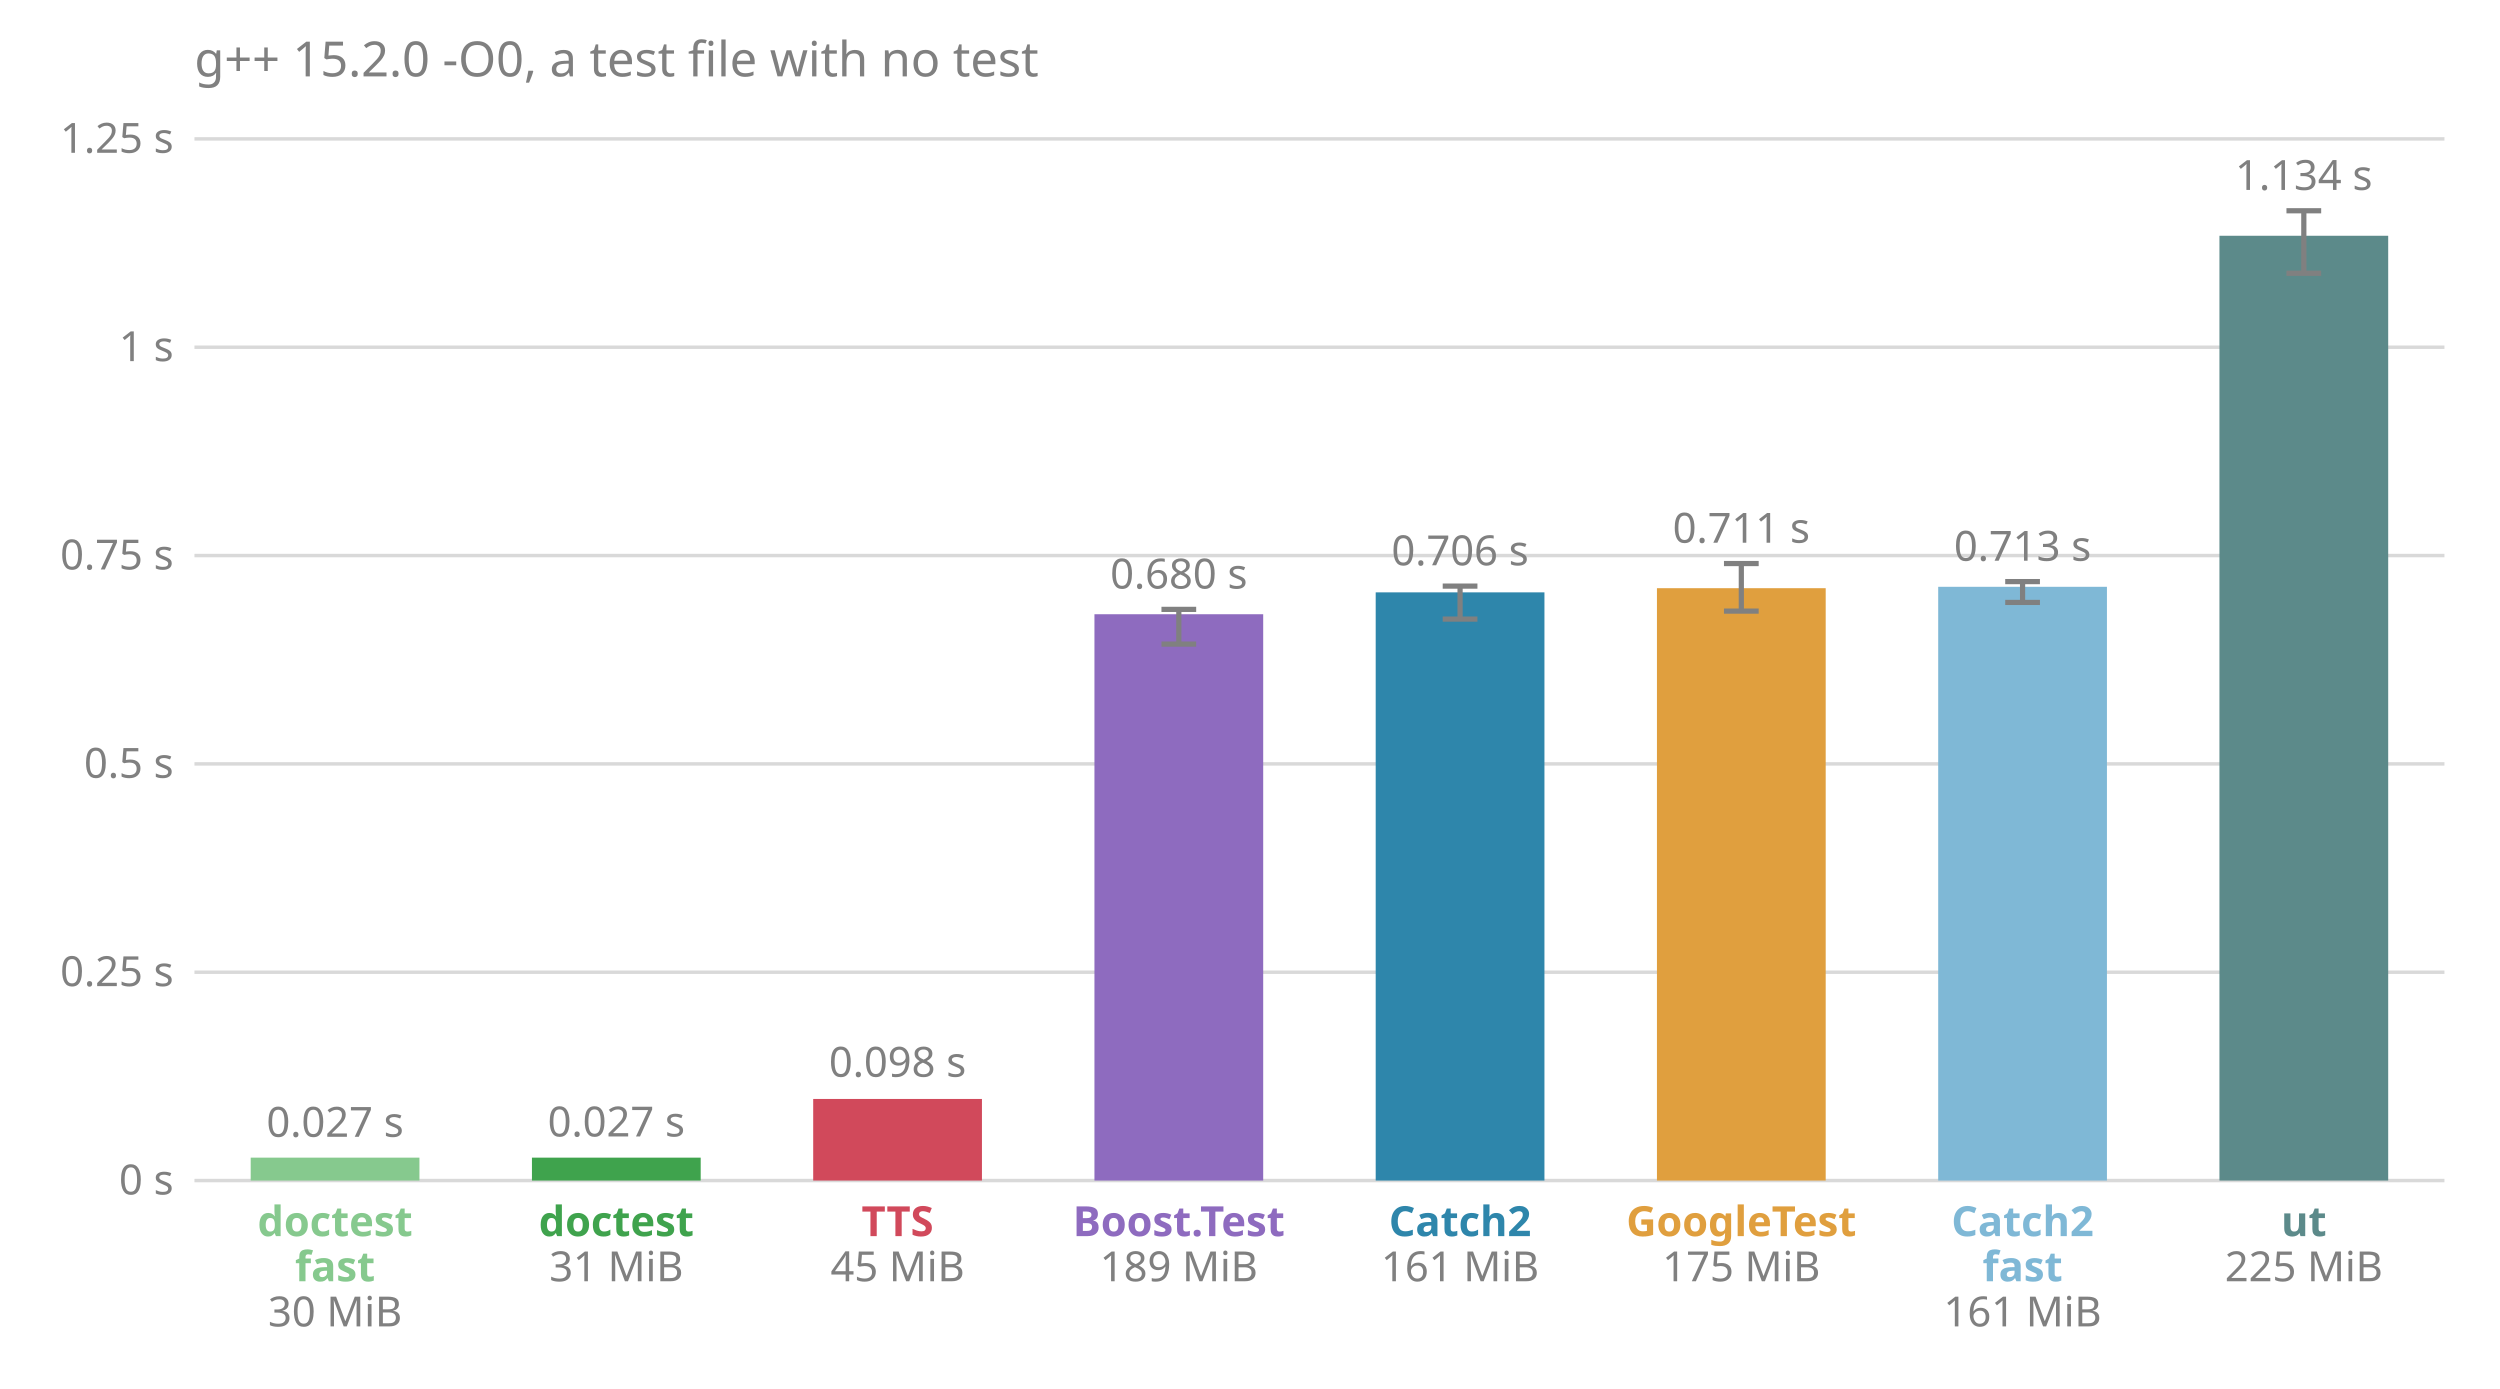
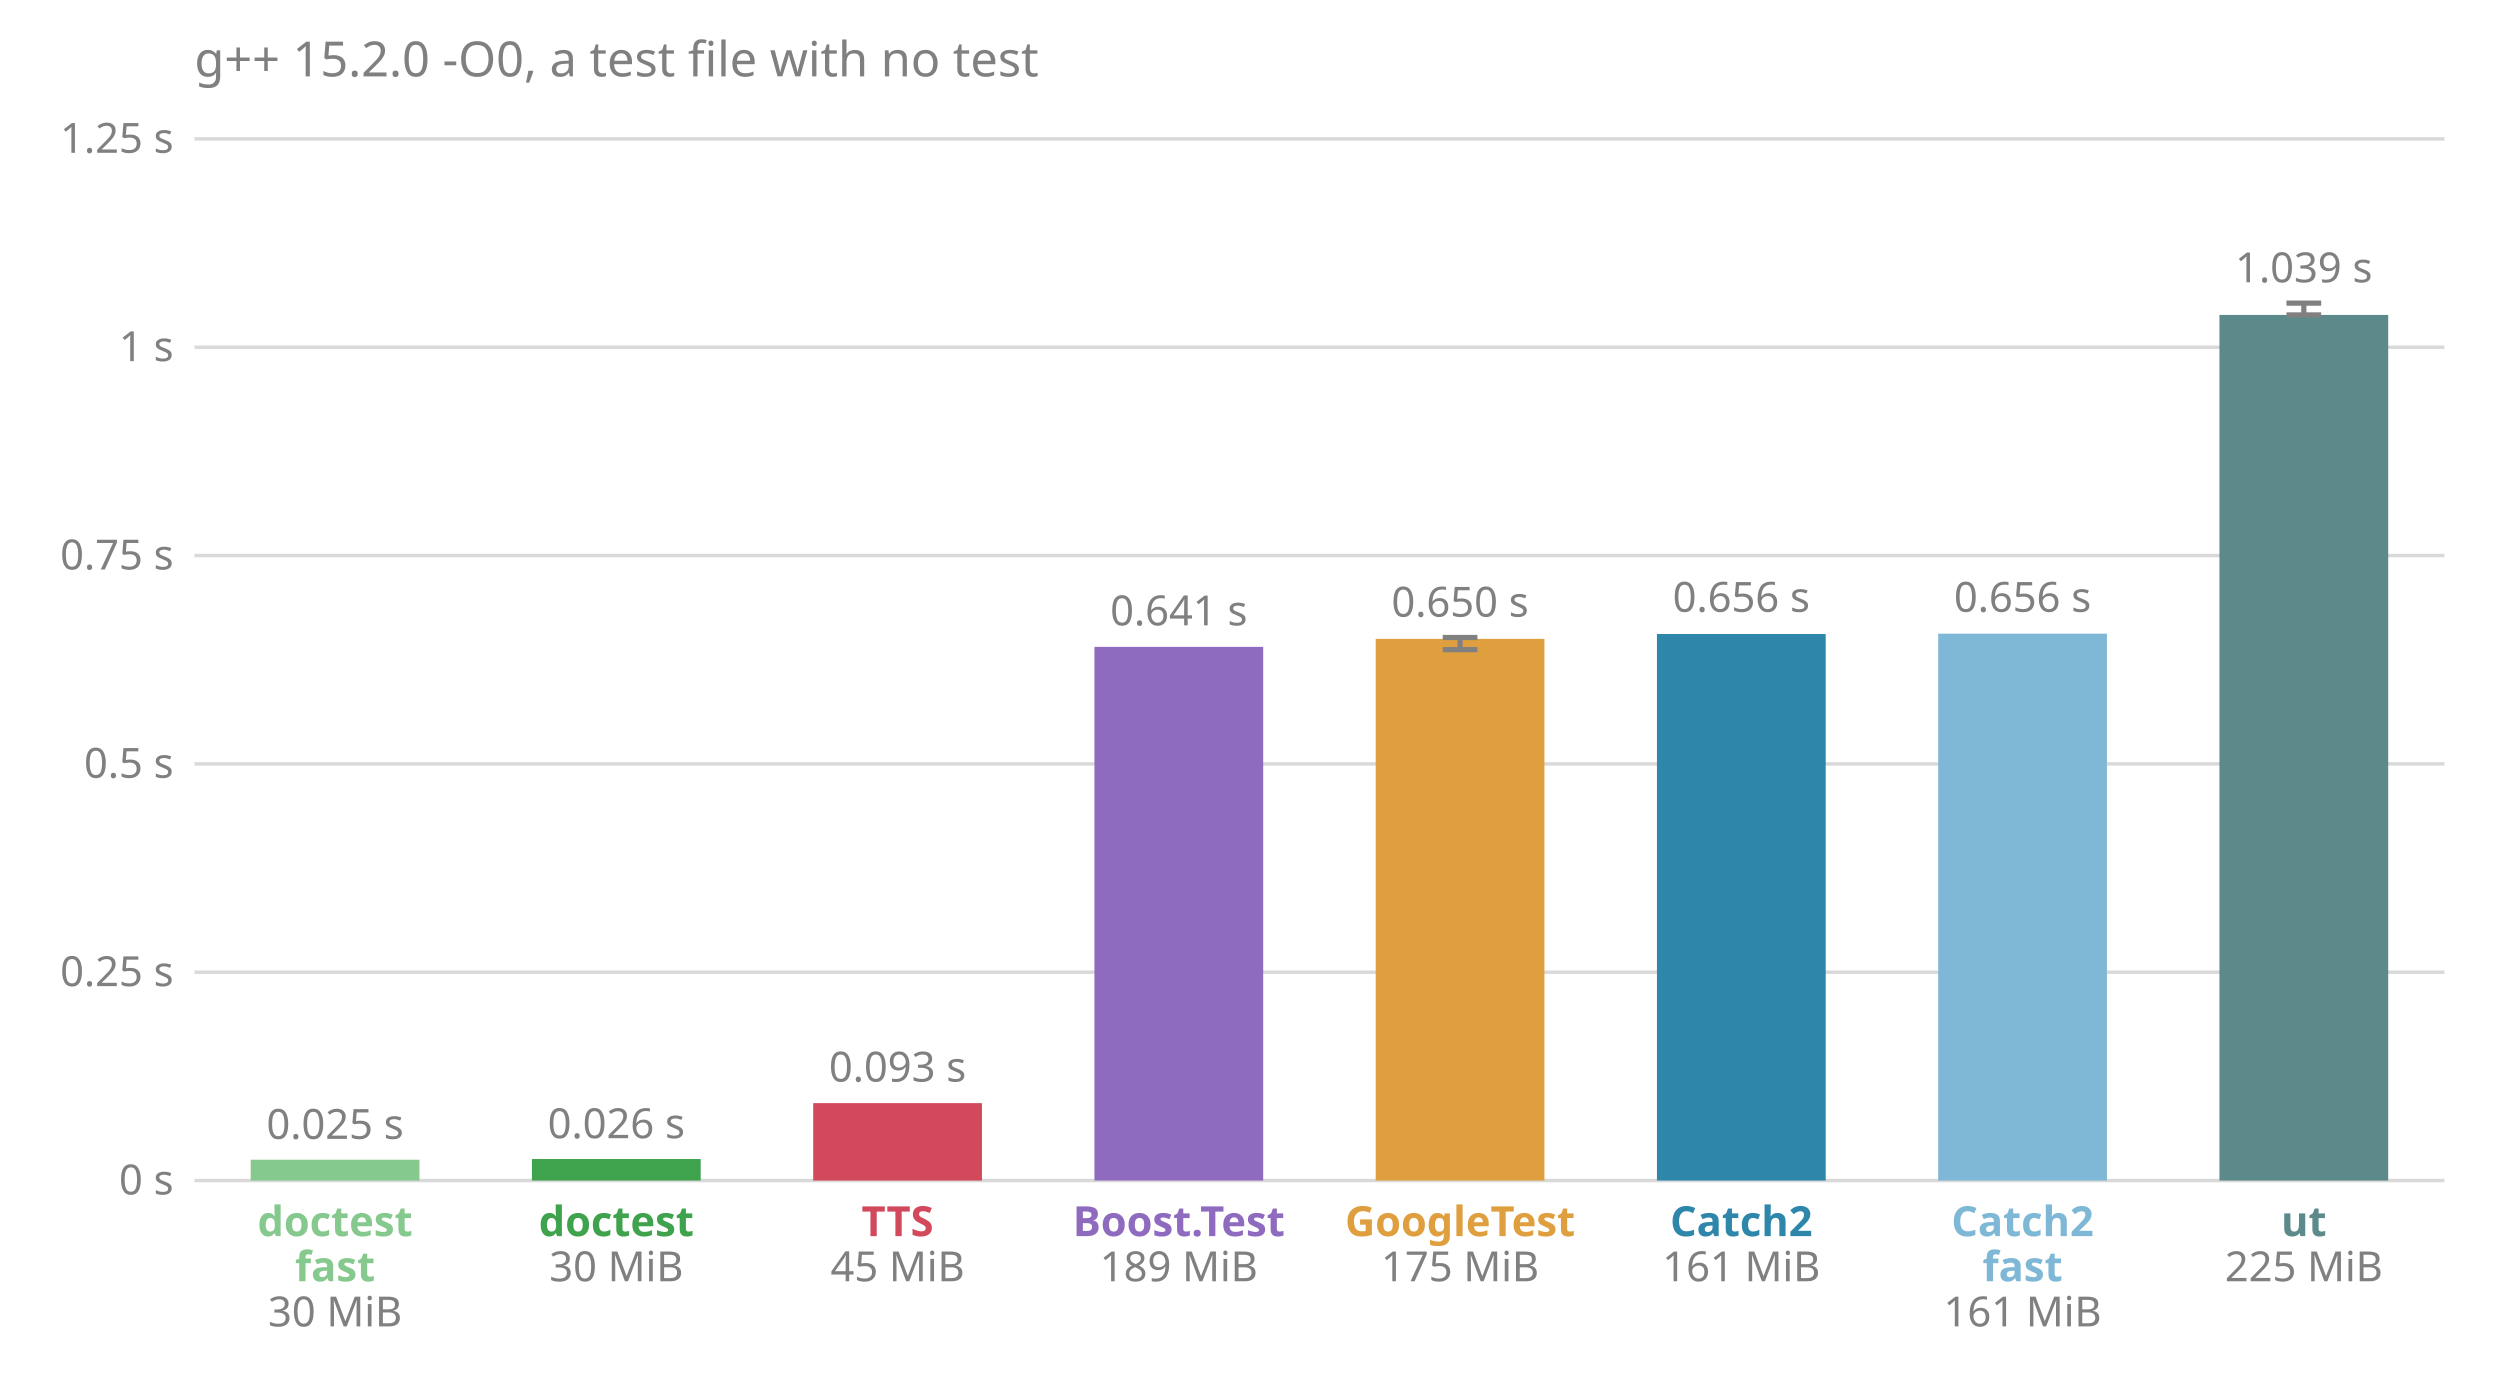
<svg xmlns="http://www.w3.org/2000/svg" viewBox="0 0 720 400" font-family="sans-serif" font-size="12">
  <text x="56.0" y="22.0" fill="#808080" font-size="14">g++ 15.2.0 -O0, a test file with no test</text>
  <line x1="56.0" x2="704.0" y1="340.0" y2="340.0" stroke="#808080" stroke-opacity="0.3" />
  <text x="50.0" y="344.0" fill="#808080" text-anchor="end">0 s</text>
  <line x1="56.0" x2="704.0" y1="280.0" y2="280.0" stroke="#808080" stroke-opacity="0.3" />
  <text x="50.0" y="284.0" fill="#808080" text-anchor="end">0.25 s</text>
  <line x1="56.0" x2="704.0" y1="220.0" y2="220.0" stroke="#808080" stroke-opacity="0.3" />
  <text x="50.0" y="224.0" fill="#808080" text-anchor="end">0.5 s</text>
  <line x1="56.0" x2="704.0" y1="160.0" y2="160.0" stroke="#808080" stroke-opacity="0.3" />
  <text x="50.0" y="164.0" fill="#808080" text-anchor="end">0.75 s</text>
  <line x1="56.0" x2="704.0" y1="100.0" y2="100.0" stroke="#808080" stroke-opacity="0.3" />
  <text x="50.0" y="104.0" fill="#808080" text-anchor="end">1 s</text>
  <line x1="56.0" x2="704.0" y1="40.0" y2="40.0" stroke="#808080" stroke-opacity="0.3" />
  <text x="50.0" y="44.0" fill="#808080" text-anchor="end">1.25 s</text>
-   <rect x="72.2" y="333.4" width="48.6" height="6.6" fill="#86c98e" />
-   <text x="96.5" y="327.4" fill="#808080" text-anchor="middle">0.027 s</text>
+   <rect x="72.2" y="334.0" width="48.6" height="6.0" fill="#86c98e" />
+   <text x="96.5" y="328.0" fill="#808080" text-anchor="middle">0.025 s</text>
  <text x="96.5" y="356.0" fill="#86c98e" font-weight="bold" text-anchor="middle">doctest</text>
  <text x="96.5" y="369.0" fill="#86c98e" font-weight="bold" text-anchor="middle">fast</text>
  <text x="96.5" y="382.0" fill="#808080" text-anchor="middle">30 MiB</text>
-   <rect x="153.2" y="333.4" width="48.6" height="6.6" fill="#3fa34d" />
-   <text x="177.5" y="327.3" fill="#808080" text-anchor="middle">0.027 s</text>
+   <rect x="153.2" y="333.8" width="48.6" height="6.2" fill="#3fa34d" />
+   <text x="177.5" y="327.8" fill="#808080" text-anchor="middle">0.026 s</text>
  <text x="177.5" y="356.0" fill="#3fa34d" font-weight="bold" text-anchor="middle">doctest</text>
-   <text x="177.5" y="369.0" fill="#808080" text-anchor="middle">31 MiB</text>
-   <rect x="234.2" y="316.5" width="48.6" height="23.5" fill="#d1495b" />
-   <text x="258.5" y="310.1" fill="#808080" text-anchor="middle">0.098 s</text>
+   <text x="177.5" y="369.0" fill="#808080" text-anchor="middle">30 MiB</text>
+   <rect x="234.2" y="317.7" width="48.6" height="22.3" fill="#d1495b" />
+   <text x="258.5" y="311.5" fill="#808080" text-anchor="middle">0.093 s</text>
  <text x="258.5" y="356.0" fill="#d1495b" font-weight="bold" text-anchor="middle">TTS</text>
  <text x="258.5" y="369.0" fill="#808080" text-anchor="middle">45 MiB</text>
-   <rect x="315.2" y="176.9" width="48.6" height="163.1" fill="#8e6bbf" />
-   <line x1="339.5" x2="339.5" y1="185.5" y2="175.5" stroke="#808080" stroke-width="1.5" />
-   <line x1="334.5" x2="344.5" y1="185.5" y2="185.5" stroke="#808080" stroke-width="1.5" />
-   <line x1="334.5" x2="344.5" y1="175.5" y2="175.5" stroke="#808080" stroke-width="1.5" />
-   <text x="339.5" y="169.5" fill="#808080" text-anchor="middle">0.680 s</text>
+   <rect x="315.2" y="186.3" width="48.6" height="153.7" fill="#8e6bbf" />
+   <text x="339.5" y="180.1" fill="#808080" text-anchor="middle">0.641 s</text>
  <text x="339.5" y="356.0" fill="#8e6bbf" font-weight="bold" text-anchor="middle">Boost.Test</text>
  <text x="339.5" y="369.0" fill="#808080" text-anchor="middle">189 MiB</text>
-   <rect x="396.2" y="170.6" width="48.6" height="169.4" fill="#2e86ab" />
-   <line x1="420.5" x2="420.5" y1="178.3" y2="168.8" stroke="#808080" stroke-width="1.5" />
-   <line x1="415.5" x2="425.5" y1="178.3" y2="178.3" stroke="#808080" stroke-width="1.5" />
-   <line x1="415.5" x2="425.5" y1="168.8" y2="168.8" stroke="#808080" stroke-width="1.5" />
-   <text x="420.5" y="162.8" fill="#808080" text-anchor="middle">0.706 s</text>
-   <text x="420.5" y="356.0" fill="#2e86ab" font-weight="bold" text-anchor="middle">Catch2</text>
-   <text x="420.5" y="369.0" fill="#808080" text-anchor="middle">161 MiB</text>
-   <rect x="477.2" y="169.4" width="48.6" height="170.6" fill="#e09f3e" />
-   <line x1="501.5" x2="501.5" y1="176.0" y2="162.3" stroke="#808080" stroke-width="1.5" />
-   <line x1="496.5" x2="506.5" y1="176.0" y2="176.0" stroke="#808080" stroke-width="1.5" />
-   <line x1="496.5" x2="506.5" y1="162.3" y2="162.3" stroke="#808080" stroke-width="1.5" />
-   <text x="501.5" y="156.3" fill="#808080" text-anchor="middle">0.711 s</text>
-   <text x="501.5" y="356.0" fill="#e09f3e" font-weight="bold" text-anchor="middle">GoogleTest</text>
-   <text x="501.5" y="369.0" fill="#808080" text-anchor="middle">175 MiB</text>
-   <rect x="558.2" y="169.0" width="48.6" height="171.0" fill="#7fb8d6" />
-   <line x1="582.5" x2="582.5" y1="173.5" y2="167.5" stroke="#808080" stroke-width="1.5" />
-   <line x1="577.5" x2="587.5" y1="173.5" y2="173.5" stroke="#808080" stroke-width="1.5" />
-   <line x1="577.5" x2="587.5" y1="167.5" y2="167.5" stroke="#808080" stroke-width="1.5" />
-   <text x="582.5" y="161.5" fill="#808080" text-anchor="middle">0.713 s</text>
+   <rect x="396.2" y="184.0" width="48.6" height="156.0" fill="#e09f3e" />
+   <line x1="420.5" x2="420.5" y1="187.1" y2="183.6" stroke="#808080" stroke-width="1.5" />
+   <line x1="415.5" x2="425.5" y1="187.1" y2="187.1" stroke="#808080" stroke-width="1.5" />
+   <line x1="415.5" x2="425.5" y1="183.6" y2="183.6" stroke="#808080" stroke-width="1.5" />
+   <text x="420.5" y="177.6" fill="#808080" text-anchor="middle">0.650 s</text>
+   <text x="420.5" y="356.0" fill="#e09f3e" font-weight="bold" text-anchor="middle">GoogleTest</text>
+   <text x="420.5" y="369.0" fill="#808080" text-anchor="middle">175 MiB</text>
+   <rect x="477.2" y="182.6" width="48.6" height="157.4" fill="#2e86ab" />
+   <text x="501.5" y="176.2" fill="#808080" text-anchor="middle">0.656 s</text>
+   <text x="501.5" y="356.0" fill="#2e86ab" font-weight="bold" text-anchor="middle">Catch2</text>
+   <text x="501.5" y="369.0" fill="#808080" text-anchor="middle">161 MiB</text>
+   <rect x="558.2" y="182.5" width="48.6" height="157.5" fill="#7fb8d6" />
+   <text x="582.5" y="176.2" fill="#808080" text-anchor="middle">0.656 s</text>
  <text x="582.5" y="356.0" fill="#7fb8d6" font-weight="bold" text-anchor="middle">Catch2</text>
  <text x="582.5" y="369.0" fill="#7fb8d6" font-weight="bold" text-anchor="middle">fast</text>
  <text x="582.5" y="382.0" fill="#808080" text-anchor="middle">161 MiB</text>
-   <rect x="639.2" y="67.9" width="48.6" height="272.1" fill="#5c8a8a" />
-   <line x1="663.5" x2="663.5" y1="78.7" y2="60.7" stroke="#808080" stroke-width="1.5" />
-   <line x1="658.5" x2="668.5" y1="78.7" y2="78.7" stroke="#808080" stroke-width="1.5" />
-   <line x1="658.5" x2="668.5" y1="60.7" y2="60.7" stroke="#808080" stroke-width="1.5" />
-   <text x="663.5" y="54.7" fill="#808080" text-anchor="middle">1.134 s</text>
+   <rect x="639.2" y="90.7" width="48.6" height="249.3" fill="#5c8a8a" />
+   <line x1="663.5" x2="663.5" y1="90.7" y2="87.3" stroke="#808080" stroke-width="1.5" />
+   <line x1="658.5" x2="668.5" y1="90.7" y2="90.7" stroke="#808080" stroke-width="1.5" />
+   <line x1="658.5" x2="668.5" y1="87.3" y2="87.3" stroke="#808080" stroke-width="1.5" />
+   <text x="663.5" y="81.3" fill="#808080" text-anchor="middle">1.039 s</text>
  <text x="663.5" y="356.0" fill="#5c8a8a" font-weight="bold" text-anchor="middle">ut</text>
  <text x="663.5" y="369.0" fill="#808080" text-anchor="middle">225 MiB</text>
</svg>
